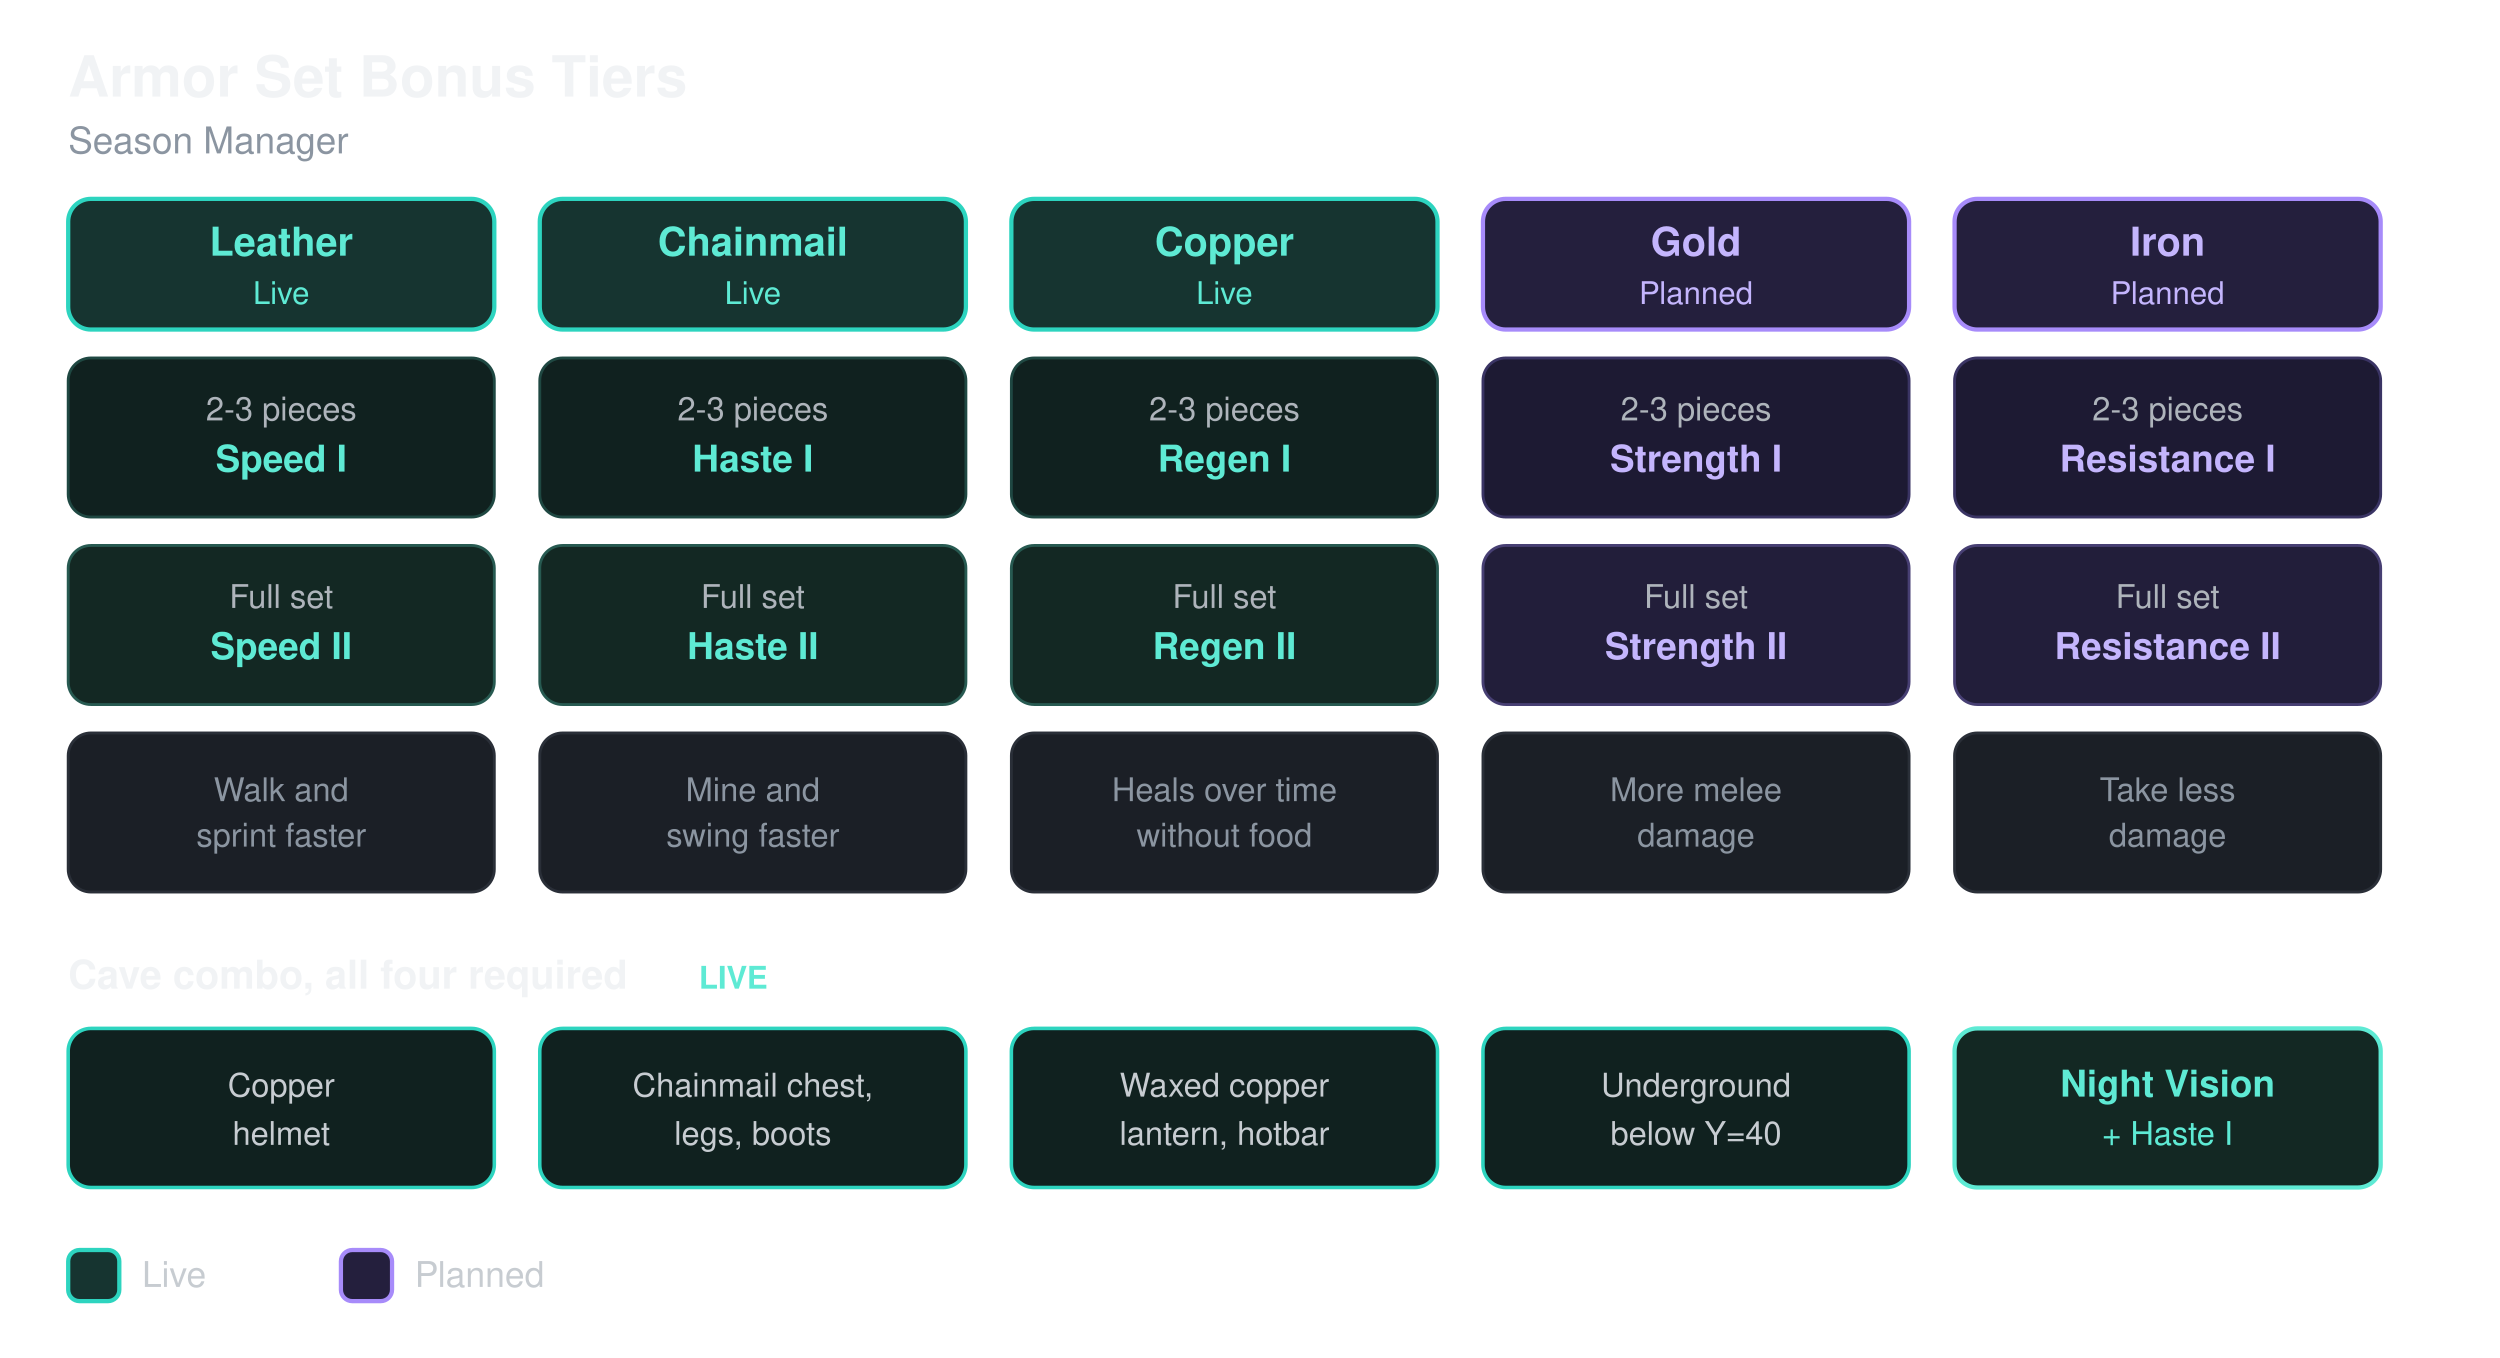
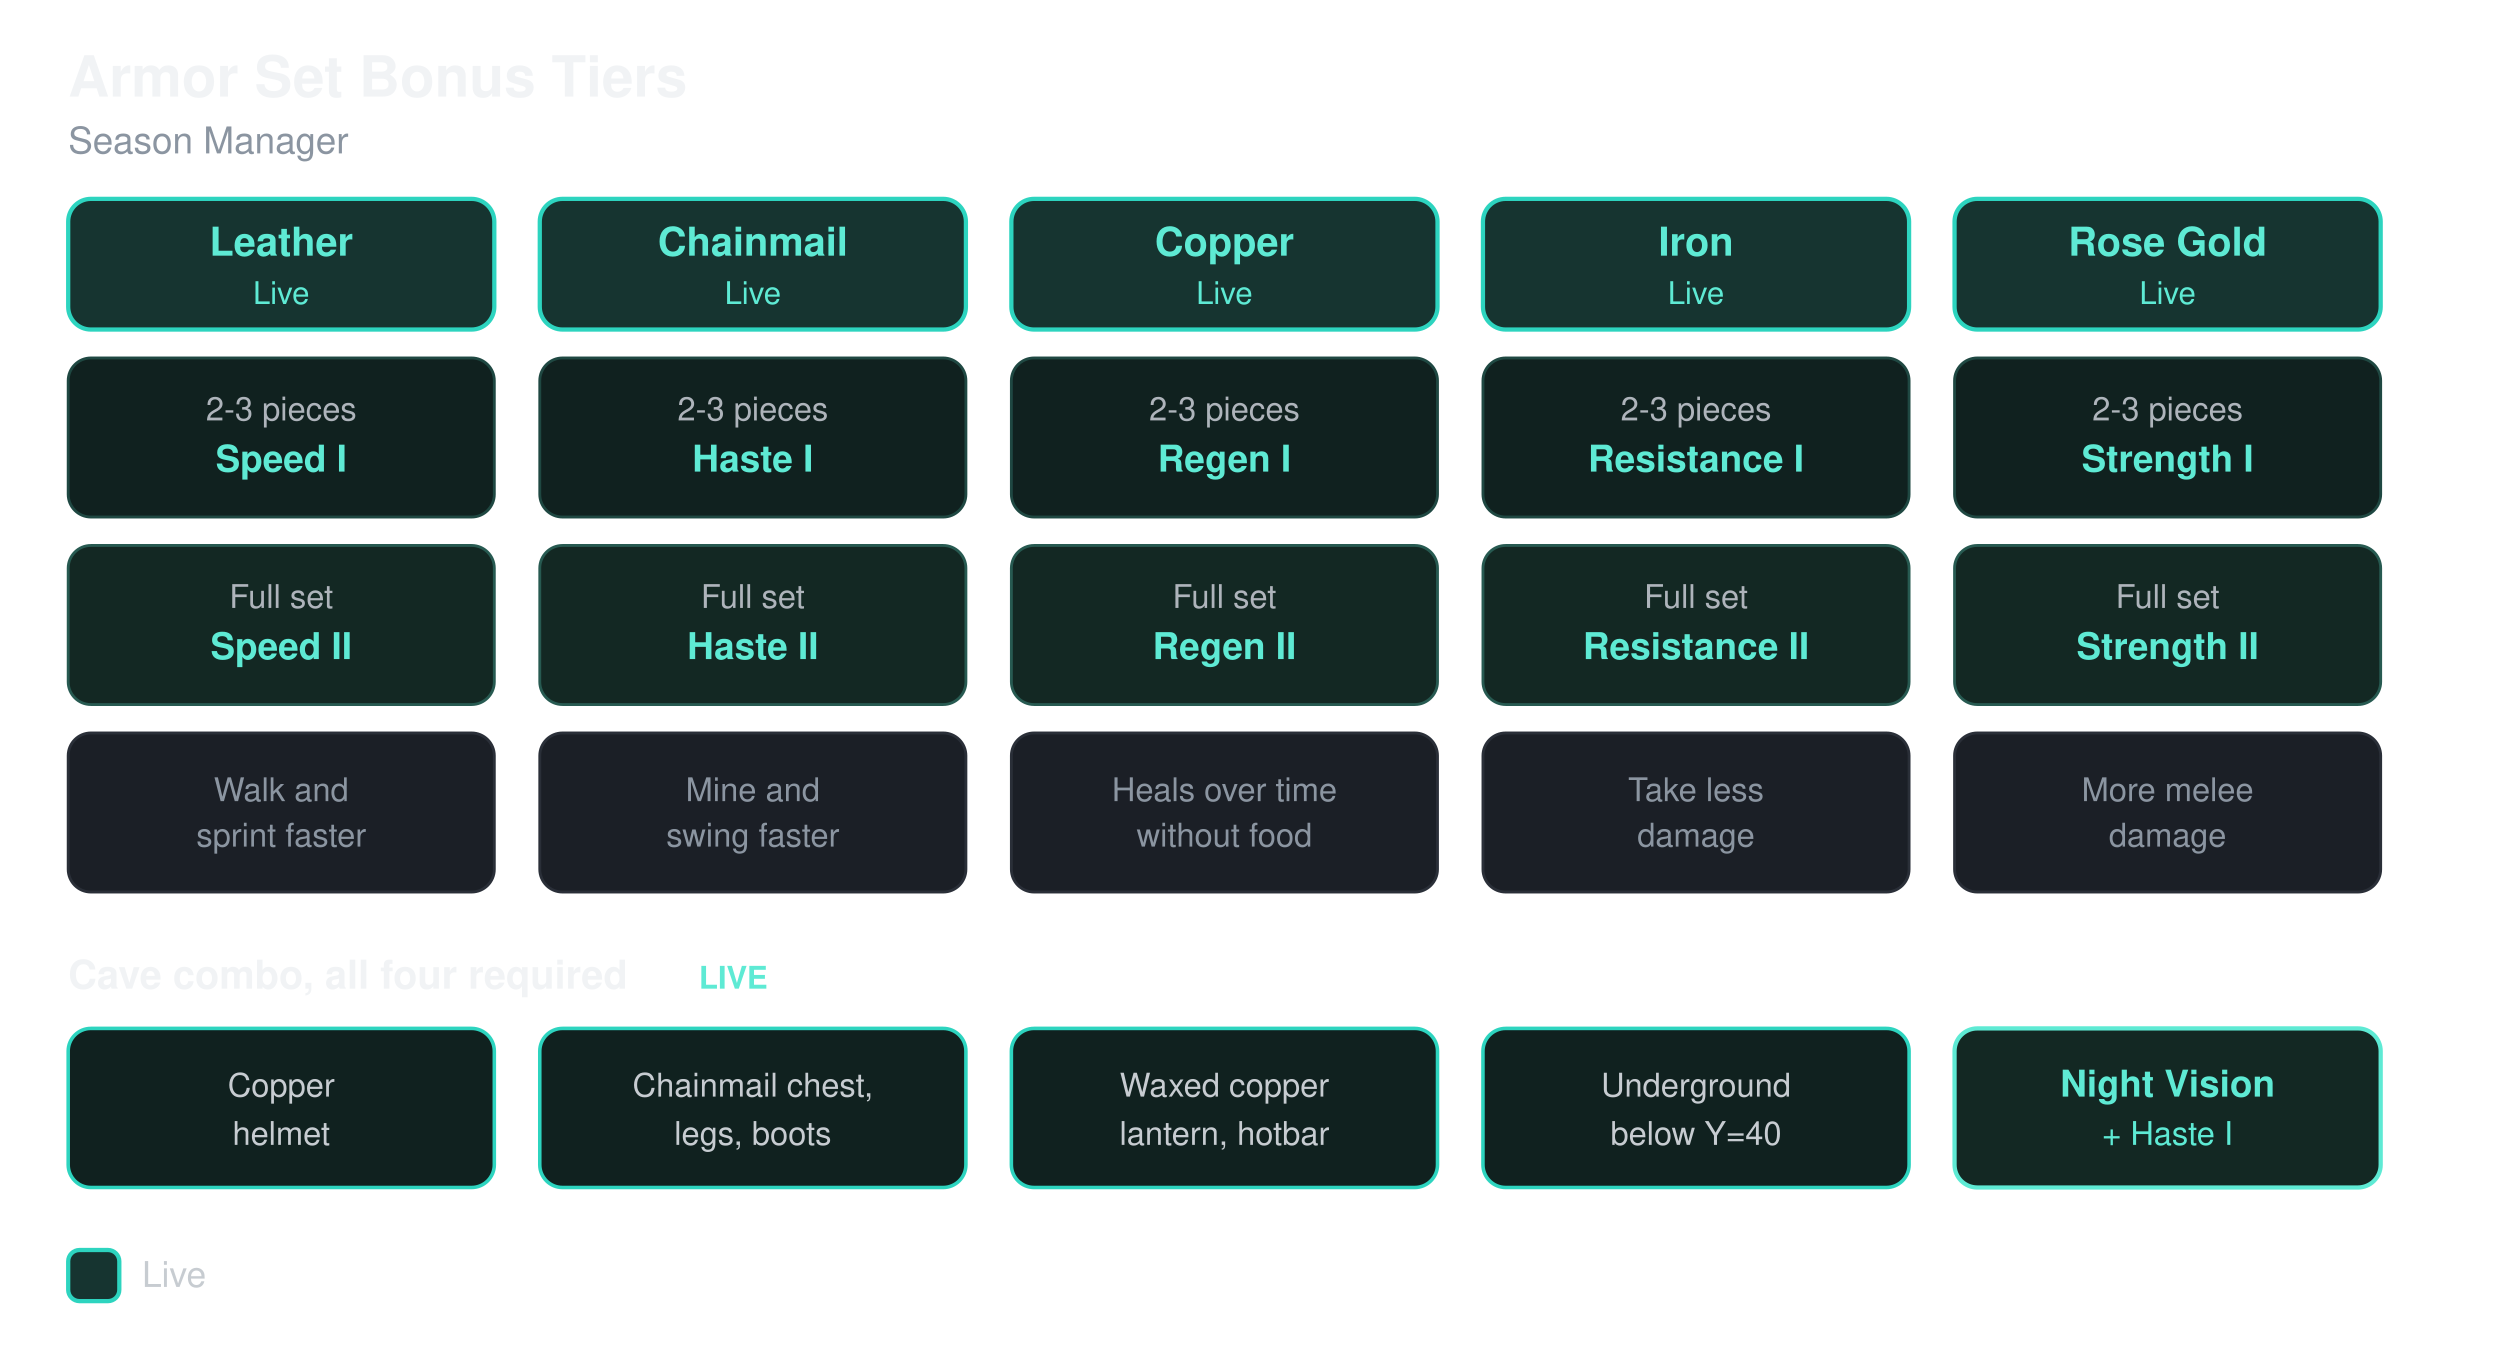
<svg xmlns="http://www.w3.org/2000/svg" viewBox="0 0 880 478" font-family="Segoe UI, Helvetica, Arial, sans-serif">
  <text x="24" y="34" font-size="20" font-weight="700" fill="#f1f3f5">Armor Set Bonus Tiers</text>
  <text x="24" y="54" font-size="13" fill="#8b95a1">Season Manager</text>
  <g>
    <rect x="24" y="70" width="150" height="46" rx="8" fill="#163430" stroke="#2dd4bf" stroke-width="1.5" />
    <text x="99" y="90" font-size="14" font-weight="700" fill="#5eead4" text-anchor="middle">Leather</text>
    <text x="99" y="107" font-size="11" fill="#5eead4" text-anchor="middle">Live</text>
  </g>
  <g>
    <rect x="190" y="70" width="150" height="46" rx="8" fill="#163430" stroke="#2dd4bf" stroke-width="1.5" />
    <text x="265" y="90" font-size="14" font-weight="700" fill="#5eead4" text-anchor="middle">Chainmail</text>
    <text x="265" y="107" font-size="11" fill="#5eead4" text-anchor="middle">Live</text>
  </g>
  <g>
    <rect x="356" y="70" width="150" height="46" rx="8" fill="#163430" stroke="#2dd4bf" stroke-width="1.5" />
    <text x="431" y="90" font-size="14" font-weight="700" fill="#5eead4" text-anchor="middle">Copper</text>
    <text x="431" y="107" font-size="11" fill="#5eead4" text-anchor="middle">Live</text>
  </g>
  <g>
-     <rect x="522" y="70" width="150" height="46" rx="8" fill="#241f3d" stroke="#a78bfa" stroke-width="1.5" />
-     <text x="597" y="90" font-size="14" font-weight="700" fill="#c4b5fd" text-anchor="middle">Gold</text>
-     <text x="597" y="107" font-size="11" fill="#c4b5fd" text-anchor="middle">Planned</text>
+     <rect x="522" y="70" width="150" height="46" rx="8" fill="#163430" stroke="#2dd4bf" stroke-width="1.5" />
+     <text x="597" y="90" font-size="14" font-weight="700" fill="#5eead4" text-anchor="middle">Iron</text>
+     <text x="597" y="107" font-size="11" fill="#5eead4" text-anchor="middle">Live</text>
  </g>
  <g>
-     <rect x="688" y="70" width="150" height="46" rx="8" fill="#241f3d" stroke="#a78bfa" stroke-width="1.5" />
-     <text x="763" y="90" font-size="14" font-weight="700" fill="#c4b5fd" text-anchor="middle">Iron</text>
-     <text x="763" y="107" font-size="11" fill="#c4b5fd" text-anchor="middle">Planned</text>
+     <rect x="688" y="70" width="150" height="46" rx="8" fill="#163430" stroke="#2dd4bf" stroke-width="1.5" />
+     <text x="763" y="90" font-size="14" font-weight="700" fill="#5eead4" text-anchor="middle">Rose Gold</text>
+     <text x="763" y="107" font-size="11" fill="#5eead4" text-anchor="middle">Live</text>
  </g>
  <g>
    <rect x="24" y="126" width="150" height="56" rx="8" fill="#10211f" stroke="#1f4842" stroke-width="1" />
    <text x="99" y="148" font-size="11.5" fill="#aeb4bb" text-anchor="middle">2-3 pieces</text>
    <text x="99" y="166" font-size="13" font-weight="700" fill="#5eead4" text-anchor="middle">Speed I</text>
  </g>
  <g>
    <rect x="190" y="126" width="150" height="56" rx="8" fill="#10211f" stroke="#1f4842" stroke-width="1" />
    <text x="265" y="148" font-size="11.5" fill="#aeb4bb" text-anchor="middle">2-3 pieces</text>
    <text x="265" y="166" font-size="13" font-weight="700" fill="#5eead4" text-anchor="middle">Haste I</text>
  </g>
  <g>
    <rect x="356" y="126" width="150" height="56" rx="8" fill="#10211f" stroke="#1f4842" stroke-width="1" />
    <text x="431" y="148" font-size="11.5" fill="#aeb4bb" text-anchor="middle">2-3 pieces</text>
    <text x="431" y="166" font-size="13" font-weight="700" fill="#5eead4" text-anchor="middle">Regen I</text>
  </g>
  <g>
-     <rect x="522" y="126" width="150" height="56" rx="8" fill="#1d1a33" stroke="#3a3464" stroke-width="1" />
+     <rect x="522" y="126" width="150" height="56" rx="8" fill="#10211f" stroke="#1f4842" stroke-width="1" />
    <text x="597" y="148" font-size="11.5" fill="#aeb4bb" text-anchor="middle">2-3 pieces</text>
-     <text x="597" y="166" font-size="13" font-weight="700" fill="#c4b5fd" text-anchor="middle">Strength I</text>
+     <text x="597" y="166" font-size="13" font-weight="700" fill="#5eead4" text-anchor="middle">Resistance I</text>
  </g>
  <g>
-     <rect x="688" y="126" width="150" height="56" rx="8" fill="#1d1a33" stroke="#3a3464" stroke-width="1" />
+     <rect x="688" y="126" width="150" height="56" rx="8" fill="#10211f" stroke="#1f4842" stroke-width="1" />
    <text x="763" y="148" font-size="11.5" fill="#aeb4bb" text-anchor="middle">2-3 pieces</text>
-     <text x="763" y="166" font-size="13" font-weight="700" fill="#c4b5fd" text-anchor="middle">Resistance I</text>
+     <text x="763" y="166" font-size="13" font-weight="700" fill="#5eead4" text-anchor="middle">Strength I</text>
  </g>
  <g>
    <rect x="24" y="192" width="150" height="56" rx="8" fill="#132823" stroke="#275a51" stroke-width="1" />
    <text x="99" y="214" font-size="11.5" fill="#aeb4bb" text-anchor="middle">Full set</text>
    <text x="99" y="232" font-size="13" font-weight="700" fill="#5eead4" text-anchor="middle">Speed II</text>
  </g>
  <g>
    <rect x="190" y="192" width="150" height="56" rx="8" fill="#132823" stroke="#275a51" stroke-width="1" />
    <text x="265" y="214" font-size="11.5" fill="#aeb4bb" text-anchor="middle">Full set</text>
    <text x="265" y="232" font-size="13" font-weight="700" fill="#5eead4" text-anchor="middle">Haste II</text>
  </g>
  <g>
    <rect x="356" y="192" width="150" height="56" rx="8" fill="#132823" stroke="#275a51" stroke-width="1" />
    <text x="431" y="214" font-size="11.5" fill="#aeb4bb" text-anchor="middle">Full set</text>
    <text x="431" y="232" font-size="13" font-weight="700" fill="#5eead4" text-anchor="middle">Regen II</text>
  </g>
  <g>
-     <rect x="522" y="192" width="150" height="56" rx="8" fill="#221e3a" stroke="#473f73" stroke-width="1" />
+     <rect x="522" y="192" width="150" height="56" rx="8" fill="#132823" stroke="#275a51" stroke-width="1" />
    <text x="597" y="214" font-size="11.5" fill="#aeb4bb" text-anchor="middle">Full set</text>
-     <text x="597" y="232" font-size="13" font-weight="700" fill="#c4b5fd" text-anchor="middle">Strength II</text>
+     <text x="597" y="232" font-size="13" font-weight="700" fill="#5eead4" text-anchor="middle">Resistance II</text>
  </g>
  <g>
-     <rect x="688" y="192" width="150" height="56" rx="8" fill="#221e3a" stroke="#473f73" stroke-width="1" />
+     <rect x="688" y="192" width="150" height="56" rx="8" fill="#132823" stroke="#275a51" stroke-width="1" />
    <text x="763" y="214" font-size="11.5" fill="#aeb4bb" text-anchor="middle">Full set</text>
-     <text x="763" y="232" font-size="13" font-weight="700" fill="#c4b5fd" text-anchor="middle">Resistance II</text>
+     <text x="763" y="232" font-size="13" font-weight="700" fill="#5eead4" text-anchor="middle">Strength II</text>
  </g>
  <g>
    <rect x="24" y="258" width="150" height="56" rx="8" fill="#1b1f26" stroke="#2a2f38" stroke-width="1" />
    <text x="99" y="282" font-size="11.5" fill="#8b95a1" text-anchor="middle">Walk and</text>
    <text x="99" y="298" font-size="11.5" fill="#8b95a1" text-anchor="middle">sprint faster</text>
  </g>
  <g>
    <rect x="190" y="258" width="150" height="56" rx="8" fill="#1b1f26" stroke="#2a2f38" stroke-width="1" />
    <text x="265" y="282" font-size="11.5" fill="#8b95a1" text-anchor="middle">Mine and</text>
    <text x="265" y="298" font-size="11.5" fill="#8b95a1" text-anchor="middle">swing faster</text>
  </g>
  <g>
    <rect x="356" y="258" width="150" height="56" rx="8" fill="#1b1f26" stroke="#2a2f38" stroke-width="1" />
    <text x="431" y="282" font-size="11.5" fill="#8b95a1" text-anchor="middle">Heals over time</text>
    <text x="431" y="298" font-size="11.5" fill="#8b95a1" text-anchor="middle">without food</text>
  </g>
  <g>
    <rect x="522" y="258" width="150" height="56" rx="8" fill="#1b1f26" stroke="#2a2f38" stroke-width="1" />
-     <text x="597" y="282" font-size="11.5" fill="#8b95a1" text-anchor="middle">More melee</text>
+     <text x="597" y="282" font-size="11.5" fill="#8b95a1" text-anchor="middle">Take less</text>
    <text x="597" y="298" font-size="11.5" fill="#8b95a1" text-anchor="middle">damage</text>
  </g>
  <g>
    <rect x="688" y="258" width="150" height="56" rx="8" fill="#1b1f26" stroke="#2a2f38" stroke-width="1" />
-     <text x="763" y="282" font-size="11.5" fill="#8b95a1" text-anchor="middle">Take less</text>
+     <text x="763" y="282" font-size="11.5" fill="#8b95a1" text-anchor="middle">More melee</text>
    <text x="763" y="298" font-size="11.5" fill="#8b95a1" text-anchor="middle">damage</text>
  </g>
  <text x="24" y="348" font-size="14" font-weight="700" fill="#f1f3f5">Cave combo, all four required</text>
  <text x="246" y="348" font-size="11" font-weight="700" fill="#5eead4">LIVE</text>
  <g>
    <rect x="24" y="362" width="150" height="56" rx="8" fill="#10211f" stroke="#2dd4bf" stroke-width="1.25" />
    <text x="99" y="386" font-size="11.5" fill="#c7ccd1" text-anchor="middle">Copper</text>
    <text x="99" y="403" font-size="11.5" fill="#c7ccd1" text-anchor="middle">helmet</text>
  </g>
  <g>
    <rect x="190" y="362" width="150" height="56" rx="8" fill="#10211f" stroke="#2dd4bf" stroke-width="1.25" />
    <text x="265" y="386" font-size="11.5" fill="#c7ccd1" text-anchor="middle">Chainmail chest,</text>
    <text x="265" y="403" font-size="11.5" fill="#c7ccd1" text-anchor="middle">legs, boots</text>
  </g>
  <g>
    <rect x="356" y="362" width="150" height="56" rx="8" fill="#10211f" stroke="#2dd4bf" stroke-width="1.25" />
    <text x="431" y="386" font-size="11.5" fill="#c7ccd1" text-anchor="middle">Waxed copper</text>
    <text x="431" y="403" font-size="11.5" fill="#c7ccd1" text-anchor="middle">lantern, hotbar</text>
  </g>
  <g>
    <rect x="522" y="362" width="150" height="56" rx="8" fill="#10211f" stroke="#2dd4bf" stroke-width="1.25" />
    <text x="597" y="386" font-size="11.5" fill="#c7ccd1" text-anchor="middle">Underground</text>
    <text x="597" y="403" font-size="11.5" fill="#c7ccd1" text-anchor="middle">below Y=40</text>
  </g>
  <g>
    <rect x="688" y="362" width="150" height="56" rx="8" fill="#132823" stroke="#5eead4" stroke-width="1.5" />
    <text x="763" y="386" font-size="13" font-weight="700" fill="#5eead4" text-anchor="middle">Night Vision</text>
    <text x="763" y="403" font-size="11.5" fill="#5eead4" text-anchor="middle">+ Haste I</text>
  </g>
  <g>
    <rect x="24" y="440" width="18" height="18" rx="4" fill="#163430" stroke="#2dd4bf" stroke-width="1.5" />
    <text x="50" y="453" font-size="12.5" fill="#c7ccd1">Live</text>
-     <rect x="120" y="440" width="18" height="18" rx="4" fill="#241f3d" stroke="#a78bfa" stroke-width="1.5" />
-     <text x="146" y="453" font-size="12.5" fill="#c7ccd1">Planned</text>
  </g>
</svg>
